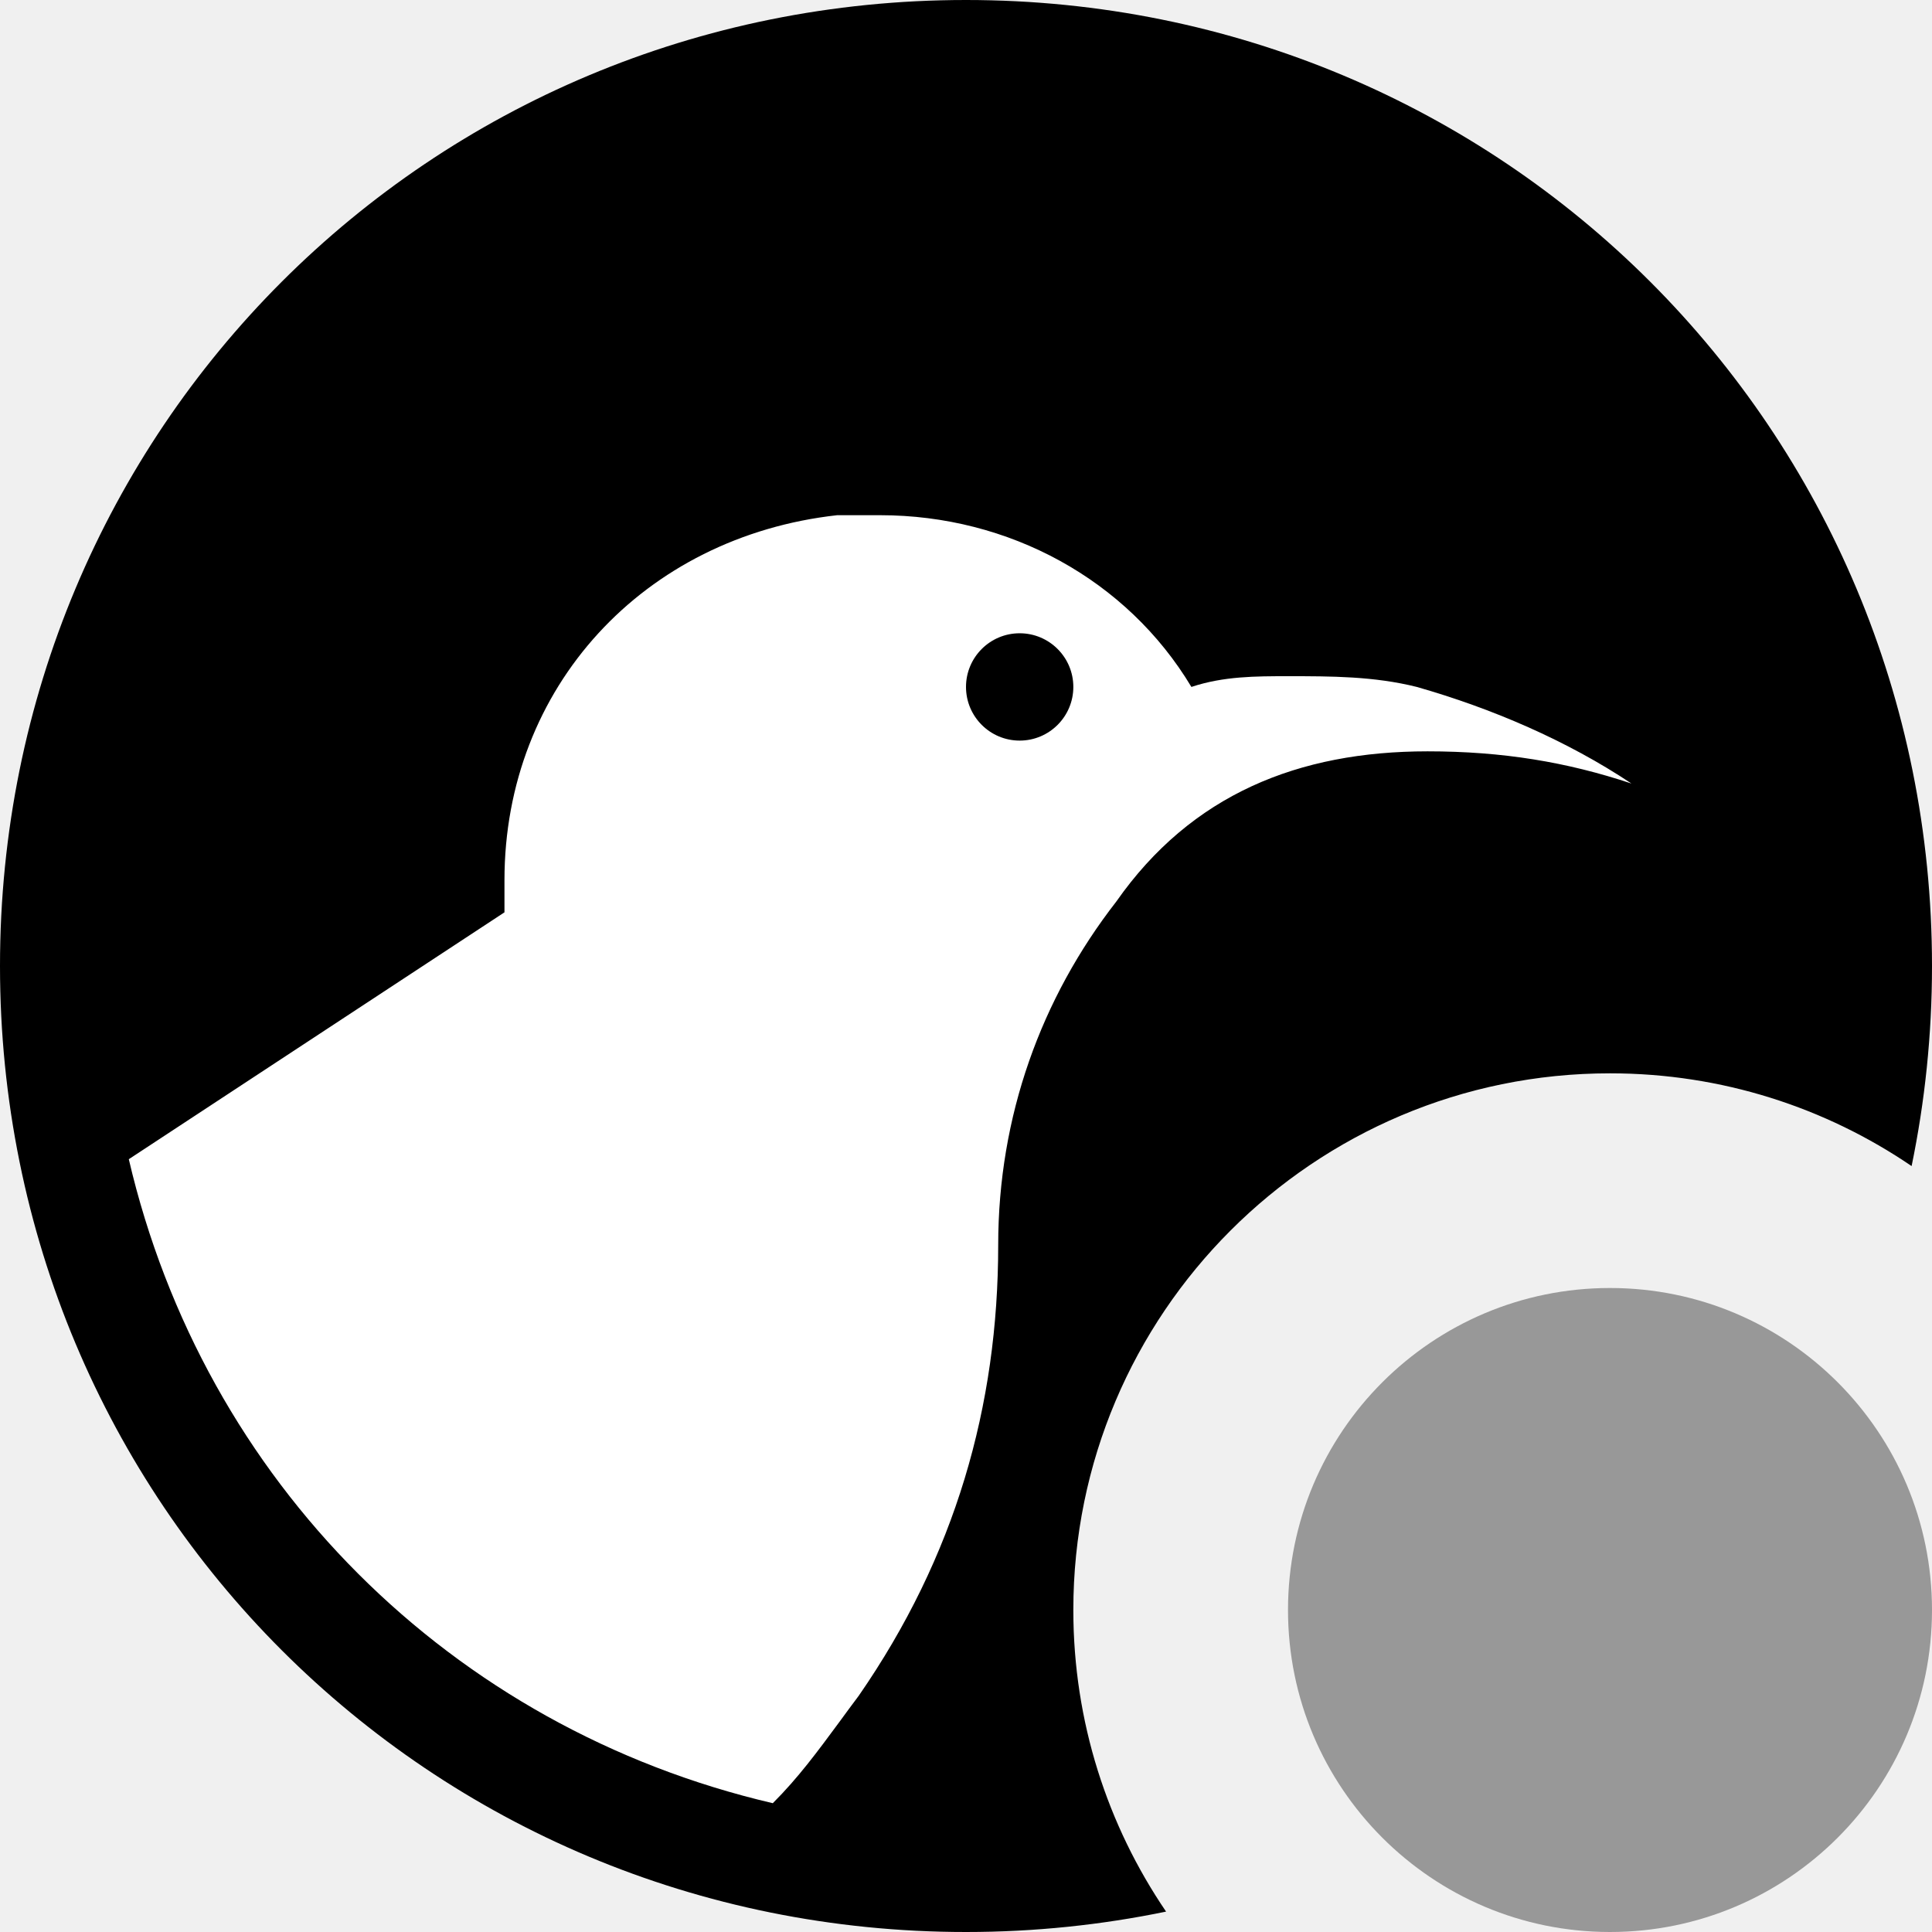
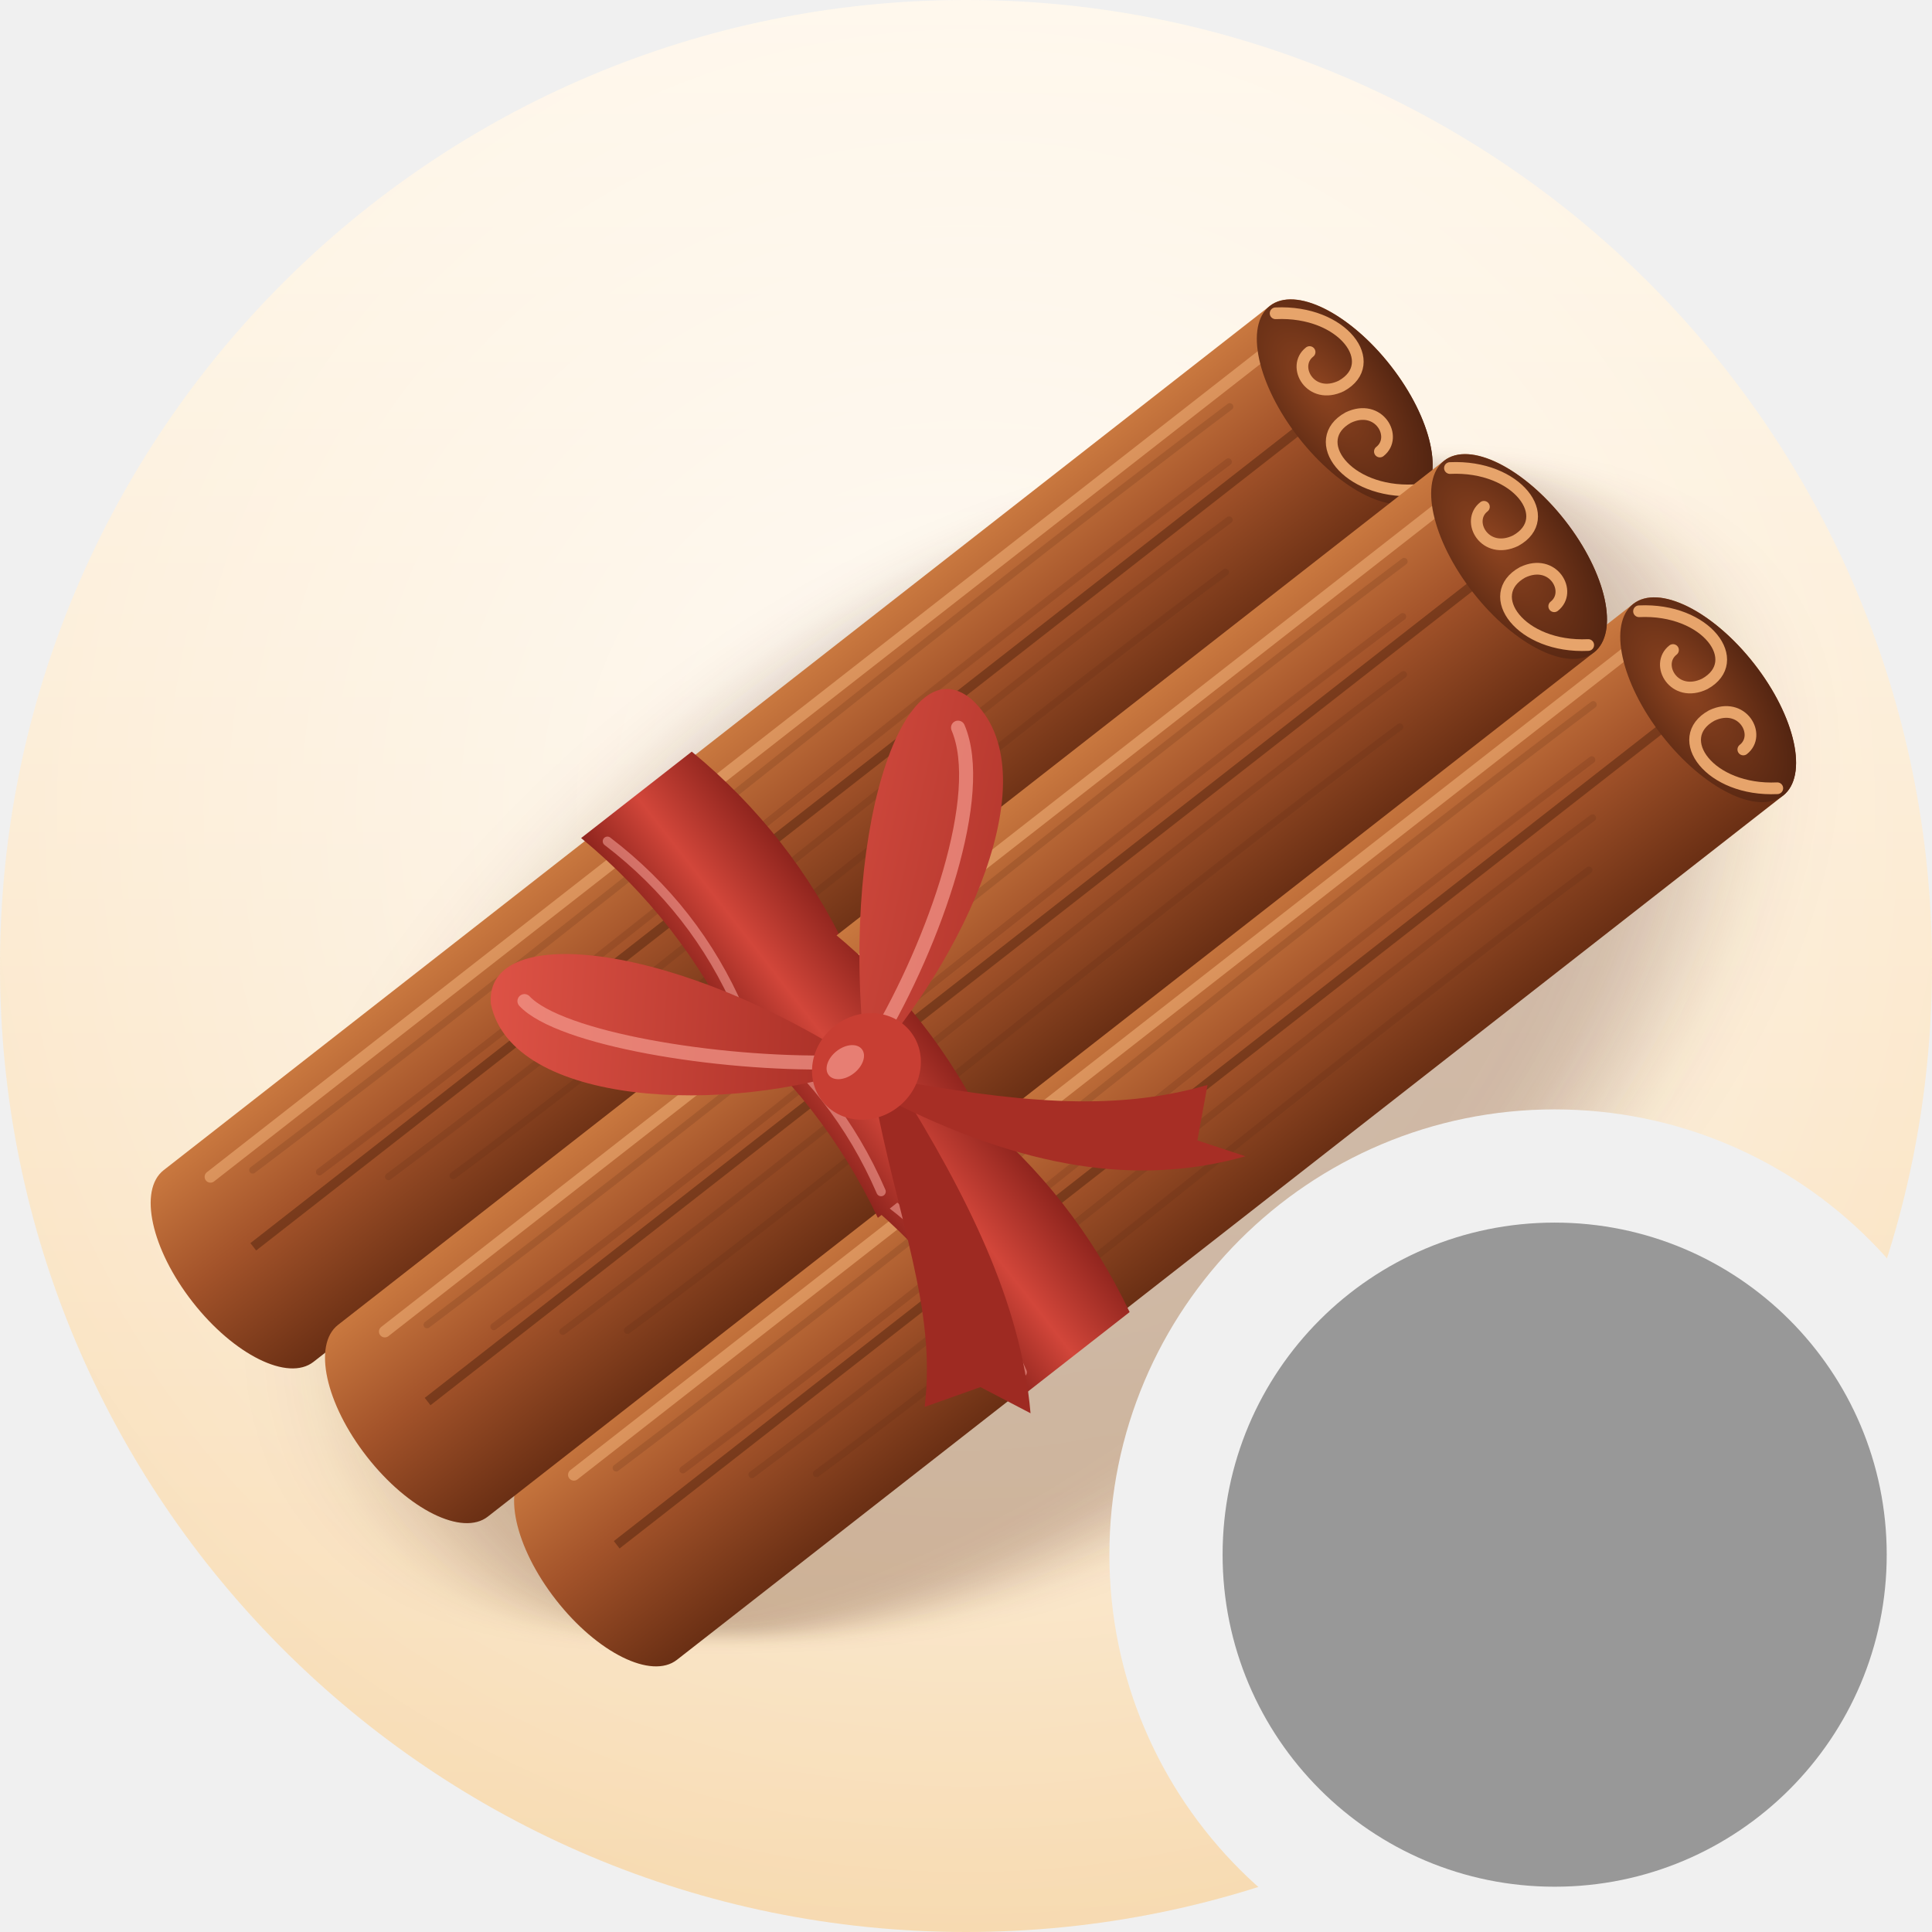
- <svg xmlns="http://www.w3.org/2000/svg" width="18" height="18" viewBox="0 0 18 18" fill="none">
-   <g clip-path="url(#clip0_2707_2015)">
-     <path d="M10.587 17.352C10.073 17.449 9.542 17.5 9 17.5C4.306 17.5 0.5 13.694 0.5 9C0.5 4.306 4.306 0.5 9 0.5C13.694 0.5 17.5 4.306 17.5 9C17.5 9.542 17.449 10.073 17.352 10.587C16.651 10.212 15.85 10 15 10C12.239 10 10 12.239 10 15C10 15.85 10.212 16.651 10.587 17.352Z" fill="white" />
-     <path d="M10 6.4C10 6.676 9.776 6.9 9.5 6.9C9.224 6.9 9 6.676 9 6.4C9 6.124 9.224 5.9 9.5 5.9C9.776 5.9 10 6.124 10 6.4Z" fill="black" />
-     <path fill-rule="evenodd" clip-rule="evenodd" d="M9 0C4 0 0 4 0 9C0 14 4 18 9 18C9.64 18 10.263 17.934 10.864 17.81C10.319 17.009 10 16.042 10 15C10 12.239 12.239 10 15 10C16.042 10 17.009 10.319 17.81 10.864C17.934 10.263 18 9.64 18 9C18 4 14 0 9 0ZM1.2 10.8L4.7 8.5V8.2C4.7 6.4 6 5 7.8 4.8H8.2C9.4 4.8 10.5 5.4 11.1 6.4C11.4 6.3 11.7 6.3 12 6.3C12.4 6.3 12.8 6.3 13.2 6.4C13.9 6.6 14.6 6.9 15.2 7.3C14.6 7.1 14 7 13.3 7C12.1 7 11.1 7.4 10.4 8.4C9.7 9.3 9.3 10.4 9.3 11.6C9.3 13.1 8.9 14.5 8 15.8C7.937 15.883 7.879 15.963 7.824 16.038C7.612 16.325 7.437 16.563 7.2 16.8C4.2 16.1 1.9 13.8 1.2 10.8Z" fill="black" />
-     <path d="M18 15C18 16.657 16.657 18 15 18C13.343 18 12 16.657 12 15C12 13.343 13.343 12 15 12C16.657 12 18 13.343 18 15Z" fill="#989898" />
+ <svg xmlns="http://www.w3.org/2000/svg" width="512" height="512" viewBox="0 0 512 512">
+   <defs>
+     <linearGradient id="bg" x1="0" y1="0" x2="0" y2="1">
+       <stop offset="0" stop-color="#FFF6E8" />
+       <stop offset="1" stop-color="#F7D9AE" />
+     </linearGradient>
+     <radialGradient id="glow" cx="0.5" cy="0.42" r="0.6">
+       <stop offset="0" stop-color="#FFFFFF" stop-opacity="0.75" />
+       <stop offset="1" stop-color="#FFFFFF" stop-opacity="0" />
+     </radialGradient>
+     <linearGradient id="bark" x1="0" y1="0" x2="0" y2="1">
+       <stop offset="0" stop-color="#C9783F" />
+       <stop offset="0.45" stop-color="#A3532A" />
+       <stop offset="1" stop-color="#6A2F14" />
+     </linearGradient>
+     <radialGradient id="endface" cx="0.4" cy="0.4" r="0.7">
+       <stop offset="0" stop-color="#8E4420" />
+       <stop offset="1" stop-color="#4E2210" />
+     </radialGradient>
+     <linearGradient id="ribbon" x1="0" y1="0" x2="1" y2="0">
+       <stop offset="0" stop-color="#9E2A22" />
+       <stop offset="0.5" stop-color="#D2463A" />
+       <stop offset="1" stop-color="#9E2A22" />
+     </linearGradient>
+     <linearGradient id="ribbonv" x1="0" y1="0" x2="1" y2="0">
+       <stop offset="0" stop-color="#8E241D" />
+       <stop offset="0.45" stop-color="#D2463A" />
+       <stop offset="1" stop-color="#8E241D" />
+     </linearGradient>
+     <linearGradient id="loop" x1="0" y1="0" x2="1" y2="1">
+       <stop offset="0" stop-color="#E05447" />
+       <stop offset="1" stop-color="#A72E25" />
+     </linearGradient>
+     <linearGradient id="pod" x1="0" y1="0" x2="0" y2="1">
+       <stop offset="0" stop-color="#A0522D" />
+       <stop offset="1" stop-color="#6A2F14" />
+     </linearGradient>
+     <filter id="shadow" x="-30%" y="-30%" width="160%" height="160%">
+       <feGaussianBlur stdDeviation="18" />
+     </filter>
+     <filter id="appshadow" x="-20%" y="-20%" width="140%" height="140%">
+       <feGaussianBlur stdDeviation="14" />
+     </filter>
+   </defs>
+   <mask id="cut">
+     <rect width="512" height="512" fill="#fff" />
+     <circle cx="412" cy="412" r="118" fill="#000" />
+   </mask>
+   <g mask="url(#cut)">
+     <circle cx="256" cy="256" r="256" fill="url(#bg)" />
+     <circle cx="256" cy="256" r="256" fill="url(#glow)" />
+     <g transform="translate(256 262) scale(0.62)">
+       <g transform="rotate(-38)">
+         <ellipse cx="10" cy="40" rx="330" ry="190" fill="#5A2A12" opacity="0.28" filter="url(#shadow)" />
+         <g transform="translate(-18 -98)">
+           <g>
+             <path d="M-300 -52 L300 -52 A 24.96 52 0 0 1 300 52 L-300 52 A 24.96 52 0 0 1 -300 -52 Z" fill="url(#bark)" />
+             <path d="M-270 -28.6 C -90 -25.6, 90 -31.6, 260 -28.6" stroke="#5A2A12" stroke-opacity="0.18" stroke-width="3" fill="none" stroke-linecap="round" />
+             <path d="M-248 -10.4 C -90 -7.4, 90 -13.4, 245 -10.4" stroke="#5A2A12" stroke-opacity="0.18" stroke-width="3" fill="none" stroke-linecap="round" />
+             <path d="M-226 9.36 C -90 12.36, 90 6.36, 230 9.36" stroke="#5A2A12" stroke-opacity="0.18" stroke-width="3" fill="none" stroke-linecap="round" />
+             <path d="M-204 26 C -90 29, 90 23, 215 26" stroke="#5A2A12" stroke-opacity="0.18" stroke-width="3" fill="none" stroke-linecap="round" />
+             <path d="M-290 -2.6 L294 -2.6" stroke="#4A200C" stroke-opacity="0.45" stroke-width="4" />
+             <path d="M-286 -37.44 L286 -37.44" stroke="#F2B27A" stroke-opacity="0.55" stroke-width="5" stroke-linecap="round" />
+             <ellipse cx="300" cy="0" rx="24.96" ry="52" fill="url(#endface)" />
+             <path d="M300 -48              C 323.712 -31.2, 322.464 -3.12, 302.995 -6.24              C 288.768 -9.36, 291.264 -26, 301.248 -26" stroke="#E7A46B" stroke-width="5" fill="none" stroke-linecap="round" />
+             <path d="M300 48              C 276.288 31.2, 277.536 3.12, 297.005 6.24              C 311.232 9.36, 308.736 26, 298.752 26" stroke="#E7A46B" stroke-width="5" fill="none" stroke-linecap="round" />
+           </g>
+           <g transform="translate(18 0)">
+             <path d="M-90 -54 Q -78 0 -90 54              L -30 54 Q -18 0 -30 -54 Z" fill="url(#ribbonv)" />
+             <path d="M-82 -46 Q -70 0 -82 46" stroke="#FFB3A8" stroke-opacity="0.5" stroke-width="4" fill="none" stroke-linecap="round" />
+           </g>
+         </g>
+         <g transform="translate(26 98)">
+           <g>
+             <path d="M-300 -52 L300 -52 A 24.96 52 0 0 1 300 52 L-300 52 A 24.96 52 0 0 1 -300 -52 Z" fill="url(#bark)" />
+             <path d="M-270 -28.6 C -90 -25.6, 90 -31.6, 260 -28.6" stroke="#5A2A12" stroke-opacity="0.18" stroke-width="3" fill="none" stroke-linecap="round" />
+             <path d="M-248 -10.4 C -90 -7.4, 90 -13.4, 245 -10.4" stroke="#5A2A12" stroke-opacity="0.18" stroke-width="3" fill="none" stroke-linecap="round" />
+             <path d="M-226 9.36 C -90 12.36, 90 6.36, 230 9.36" stroke="#5A2A12" stroke-opacity="0.18" stroke-width="3" fill="none" stroke-linecap="round" />
+             <path d="M-204 26 C -90 29, 90 23, 215 26" stroke="#5A2A12" stroke-opacity="0.18" stroke-width="3" fill="none" stroke-linecap="round" />
+             <path d="M-290 -2.6 L294 -2.6" stroke="#4A200C" stroke-opacity="0.45" stroke-width="4" />
+             <path d="M-286 -37.44 L286 -37.44" stroke="#F2B27A" stroke-opacity="0.55" stroke-width="5" stroke-linecap="round" />
+             <ellipse cx="300" cy="0" rx="24.96" ry="52" fill="url(#endface)" />
+             <path d="M300 -48              C 323.712 -31.2, 322.464 -3.12, 302.995 -6.24              C 288.768 -9.36, 291.264 -26, 301.248 -26" stroke="#E7A46B" stroke-width="5" fill="none" stroke-linecap="round" />
+             <path d="M300 48              C 276.288 31.2, 277.536 3.12, 297.005 6.24              C 311.232 9.36, 308.736 26, 298.752 26" stroke="#E7A46B" stroke-width="5" fill="none" stroke-linecap="round" />
+           </g>
+           <g transform="translate(-26 0)">
+             <path d="M-90 -54 Q -78 0 -90 54              L -30 54 Q -18 0 -30 -54 Z" fill="url(#ribbonv)" />
+             <path d="M-82 -46 Q -70 0 -82 46" stroke="#FFB3A8" stroke-opacity="0.5" stroke-width="4" fill="none" stroke-linecap="round" />
+           </g>
+         </g>
+         <g transform="translate(0 0)">
+           <g>
+             <path d="M-300 -52 L300 -52 A 24.96 52 0 0 1 300 52 L-300 52 A 24.96 52 0 0 1 -300 -52 Z" fill="url(#bark)" />
+             <path d="M-270 -28.6 C -90 -25.6, 90 -31.6, 260 -28.6" stroke="#5A2A12" stroke-opacity="0.18" stroke-width="3" fill="none" stroke-linecap="round" />
+             <path d="M-248 -10.4 C -90 -7.4, 90 -13.4, 245 -10.4" stroke="#5A2A12" stroke-opacity="0.18" stroke-width="3" fill="none" stroke-linecap="round" />
+             <path d="M-226 9.36 C -90 12.36, 90 6.36, 230 9.36" stroke="#5A2A12" stroke-opacity="0.18" stroke-width="3" fill="none" stroke-linecap="round" />
+             <path d="M-204 26 C -90 29, 90 23, 215 26" stroke="#5A2A12" stroke-opacity="0.18" stroke-width="3" fill="none" stroke-linecap="round" />
+             <path d="M-290 -2.6 L294 -2.6" stroke="#4A200C" stroke-opacity="0.45" stroke-width="4" />
+             <path d="M-286 -37.44 L286 -37.44" stroke="#F2B27A" stroke-opacity="0.55" stroke-width="5" stroke-linecap="round" />
+             <ellipse cx="300" cy="0" rx="24.96" ry="52" fill="url(#endface)" />
+             <path d="M300 -48              C 323.712 -31.2, 322.464 -3.12, 302.995 -6.24              C 288.768 -9.36, 291.264 -26, 301.248 -26" stroke="#E7A46B" stroke-width="5" fill="none" stroke-linecap="round" />
+             <path d="M300 48              C 276.288 31.2, 277.536 3.12, 297.005 6.24              C 311.232 9.36, 308.736 26, 298.752 26" stroke="#E7A46B" stroke-width="5" fill="none" stroke-linecap="round" />
+           </g>
+           <g transform="translate(0 0)">
+             <path d="M-90 -54 Q -78 0 -90 54              L -30 54 Q -18 0 -30 -54 Z" fill="url(#ribbonv)" />
+             <path d="M-82 -46 Q -70 0 -82 46" stroke="#FFB3A8" stroke-opacity="0.5" stroke-width="4" fill="none" stroke-linecap="round" />
+           </g>
+         </g>
+         <g transform="translate(-54 0)">
+           <path d="M-4 10 C -30 60, -40 100, -70 130 L -46 138 L -36 160 C -10 120, 0 70, 6 14 Z" fill="#9E2A22" />
+           <path d="M4 10 C 40 50, 70 80, 110 96 L 92 112 L 104 130 C 60 112, 26 76, -2 16 Z" fill="#A72E25" />
+           <path d="M0 0 C -60 -20, -130 -80, -110 -120 C -90 -150, -30 -90, 0 0 Z" fill="url(#loop)" />
+           <path d="M0 0 C 60 -10, 140 -50, 132 -96 C 124 -134, 50 -84, 0 0 Z" fill="url(#loop)" />
+           <path d="M-10 -10 C -50 -40, -96 -90, -98 -112" stroke="#F49A8E" stroke-opacity="0.7" stroke-width="6" fill="none" stroke-linecap="round" />
+           <path d="M10 -6 C 56 -24, 112 -60, 120 -90" stroke="#F49A8E" stroke-opacity="0.7" stroke-width="6" fill="none" stroke-linecap="round" />
+           <ellipse cx="0" cy="0" rx="24" ry="22" fill="#C83E33" />
+           <ellipse cx="-6" cy="-7" rx="9" ry="6" fill="#F49A8E" opacity="0.7" />
+         </g>
+       </g>
+     </g>
  </g>
-   <defs>
-     <clipPath id="clip0_2707_2015">
-       <rect width="18" height="18" fill="white" />
-     </clipPath>
-   </defs>
+   <circle cx="412" cy="412" r="88" fill="#989898" />
</svg>
